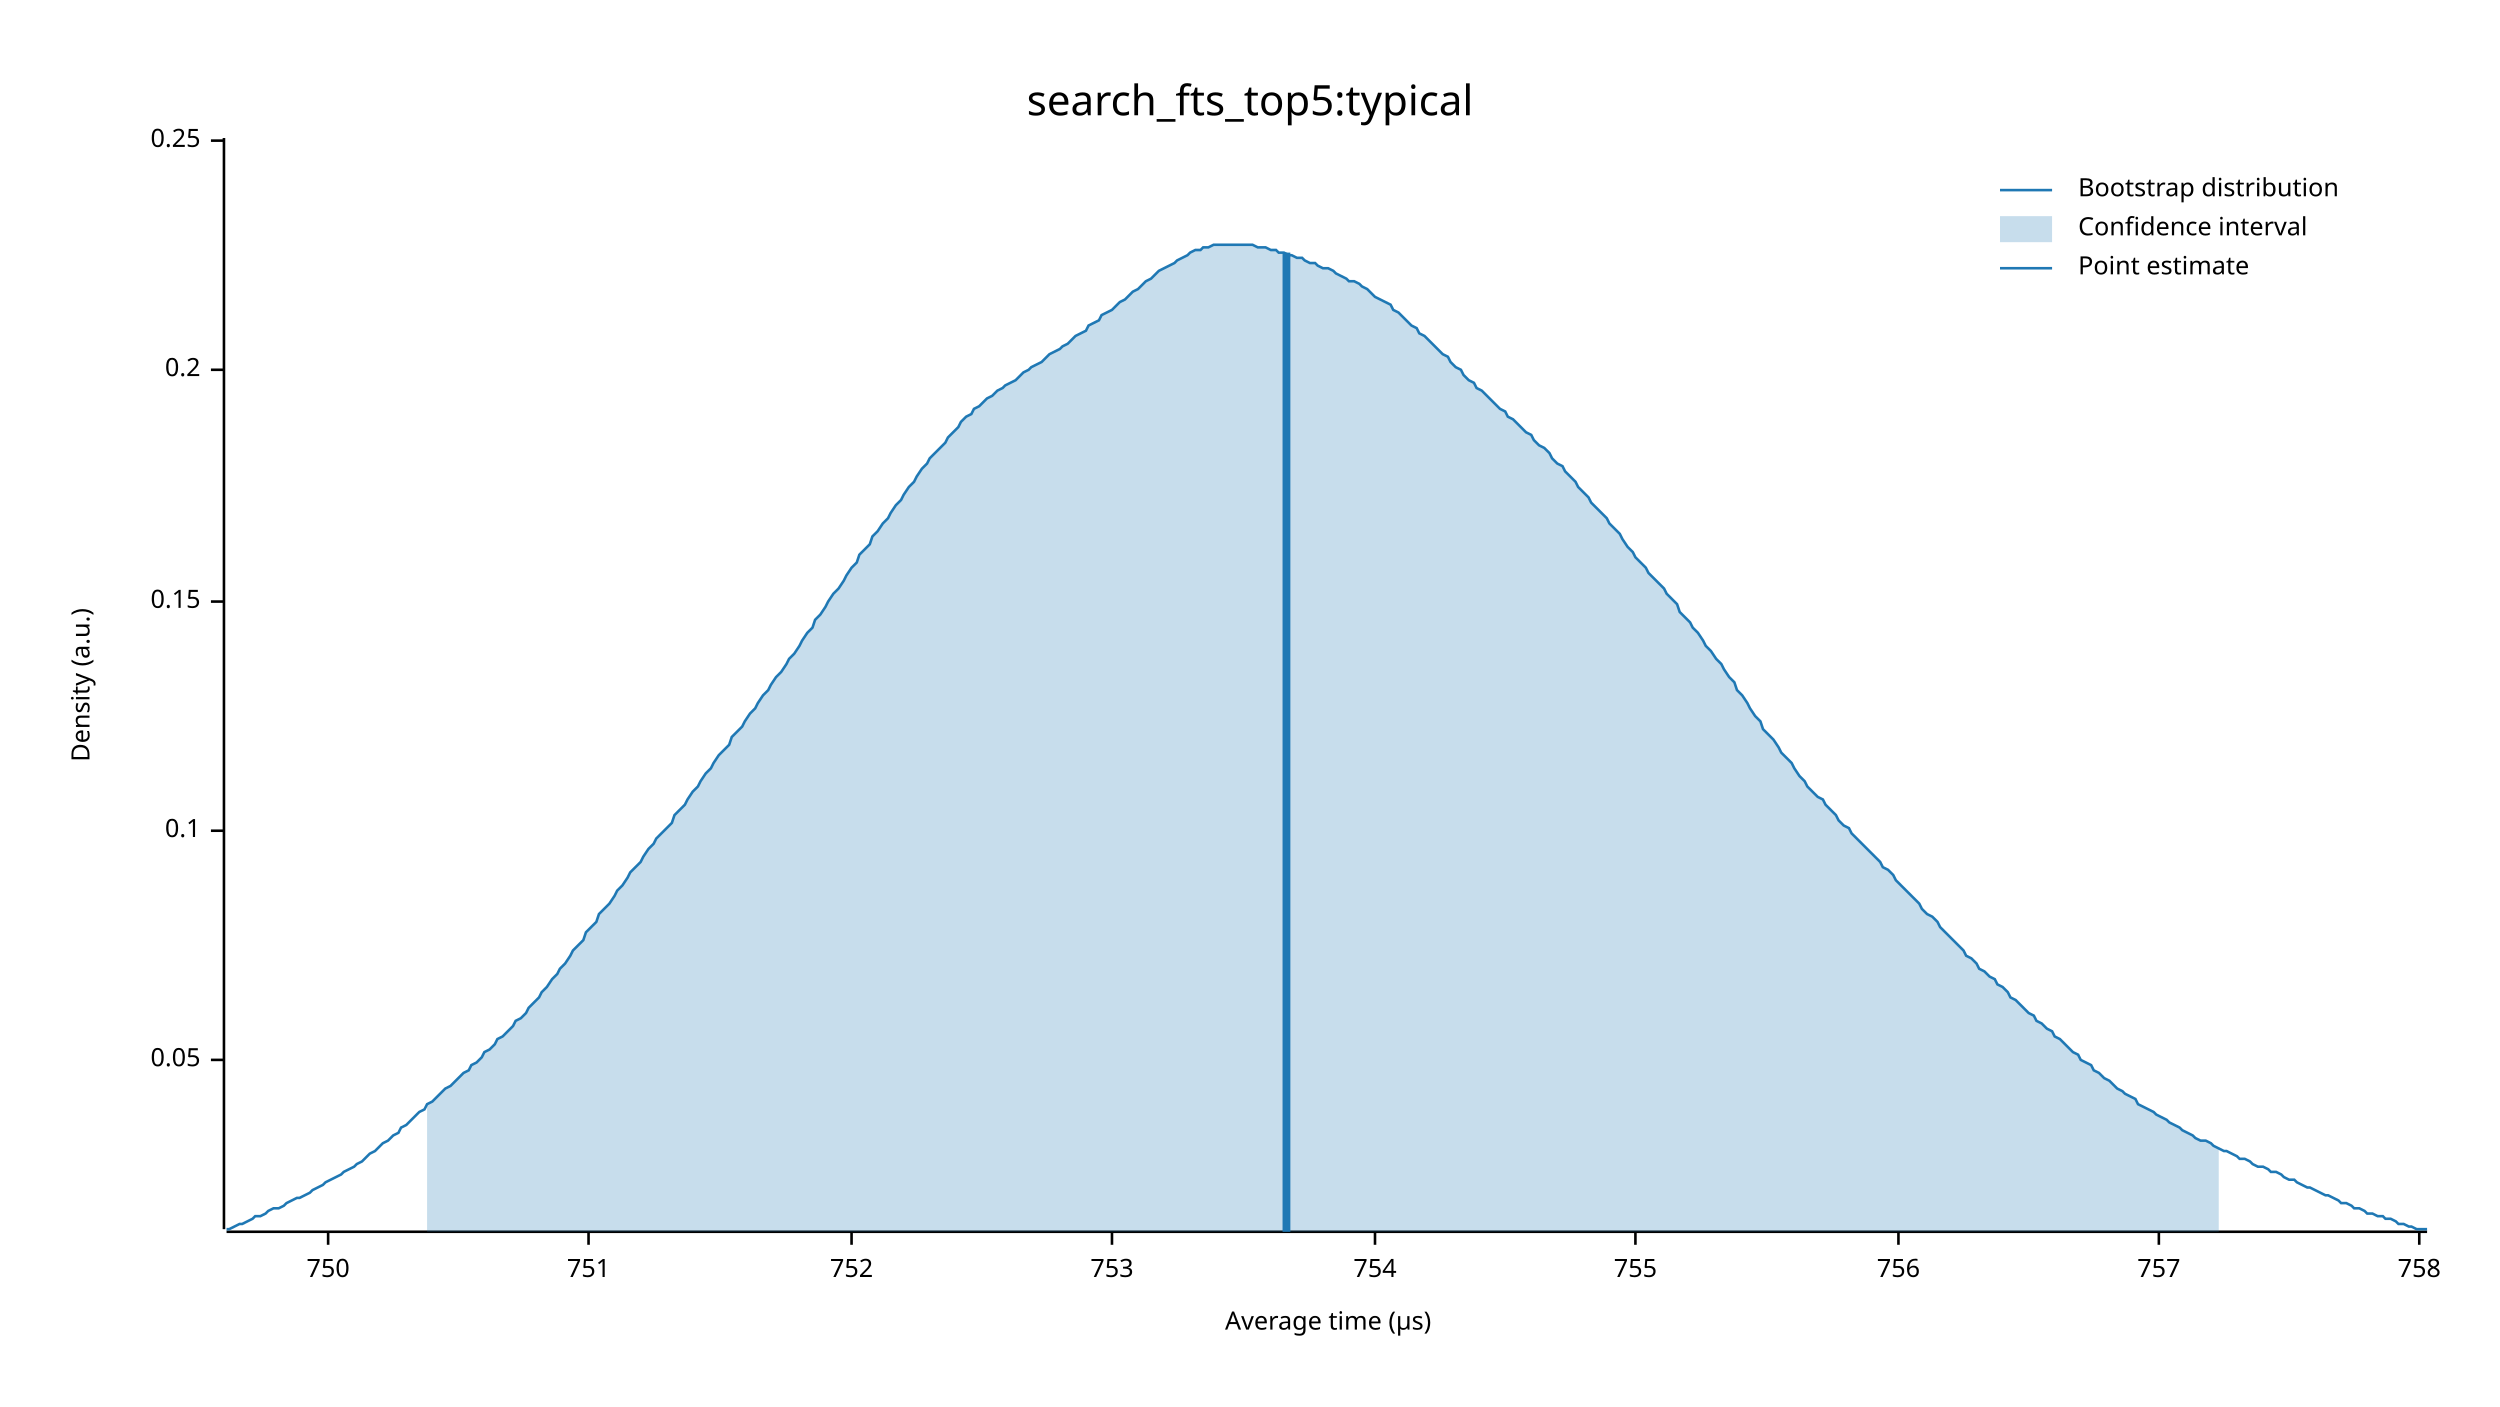
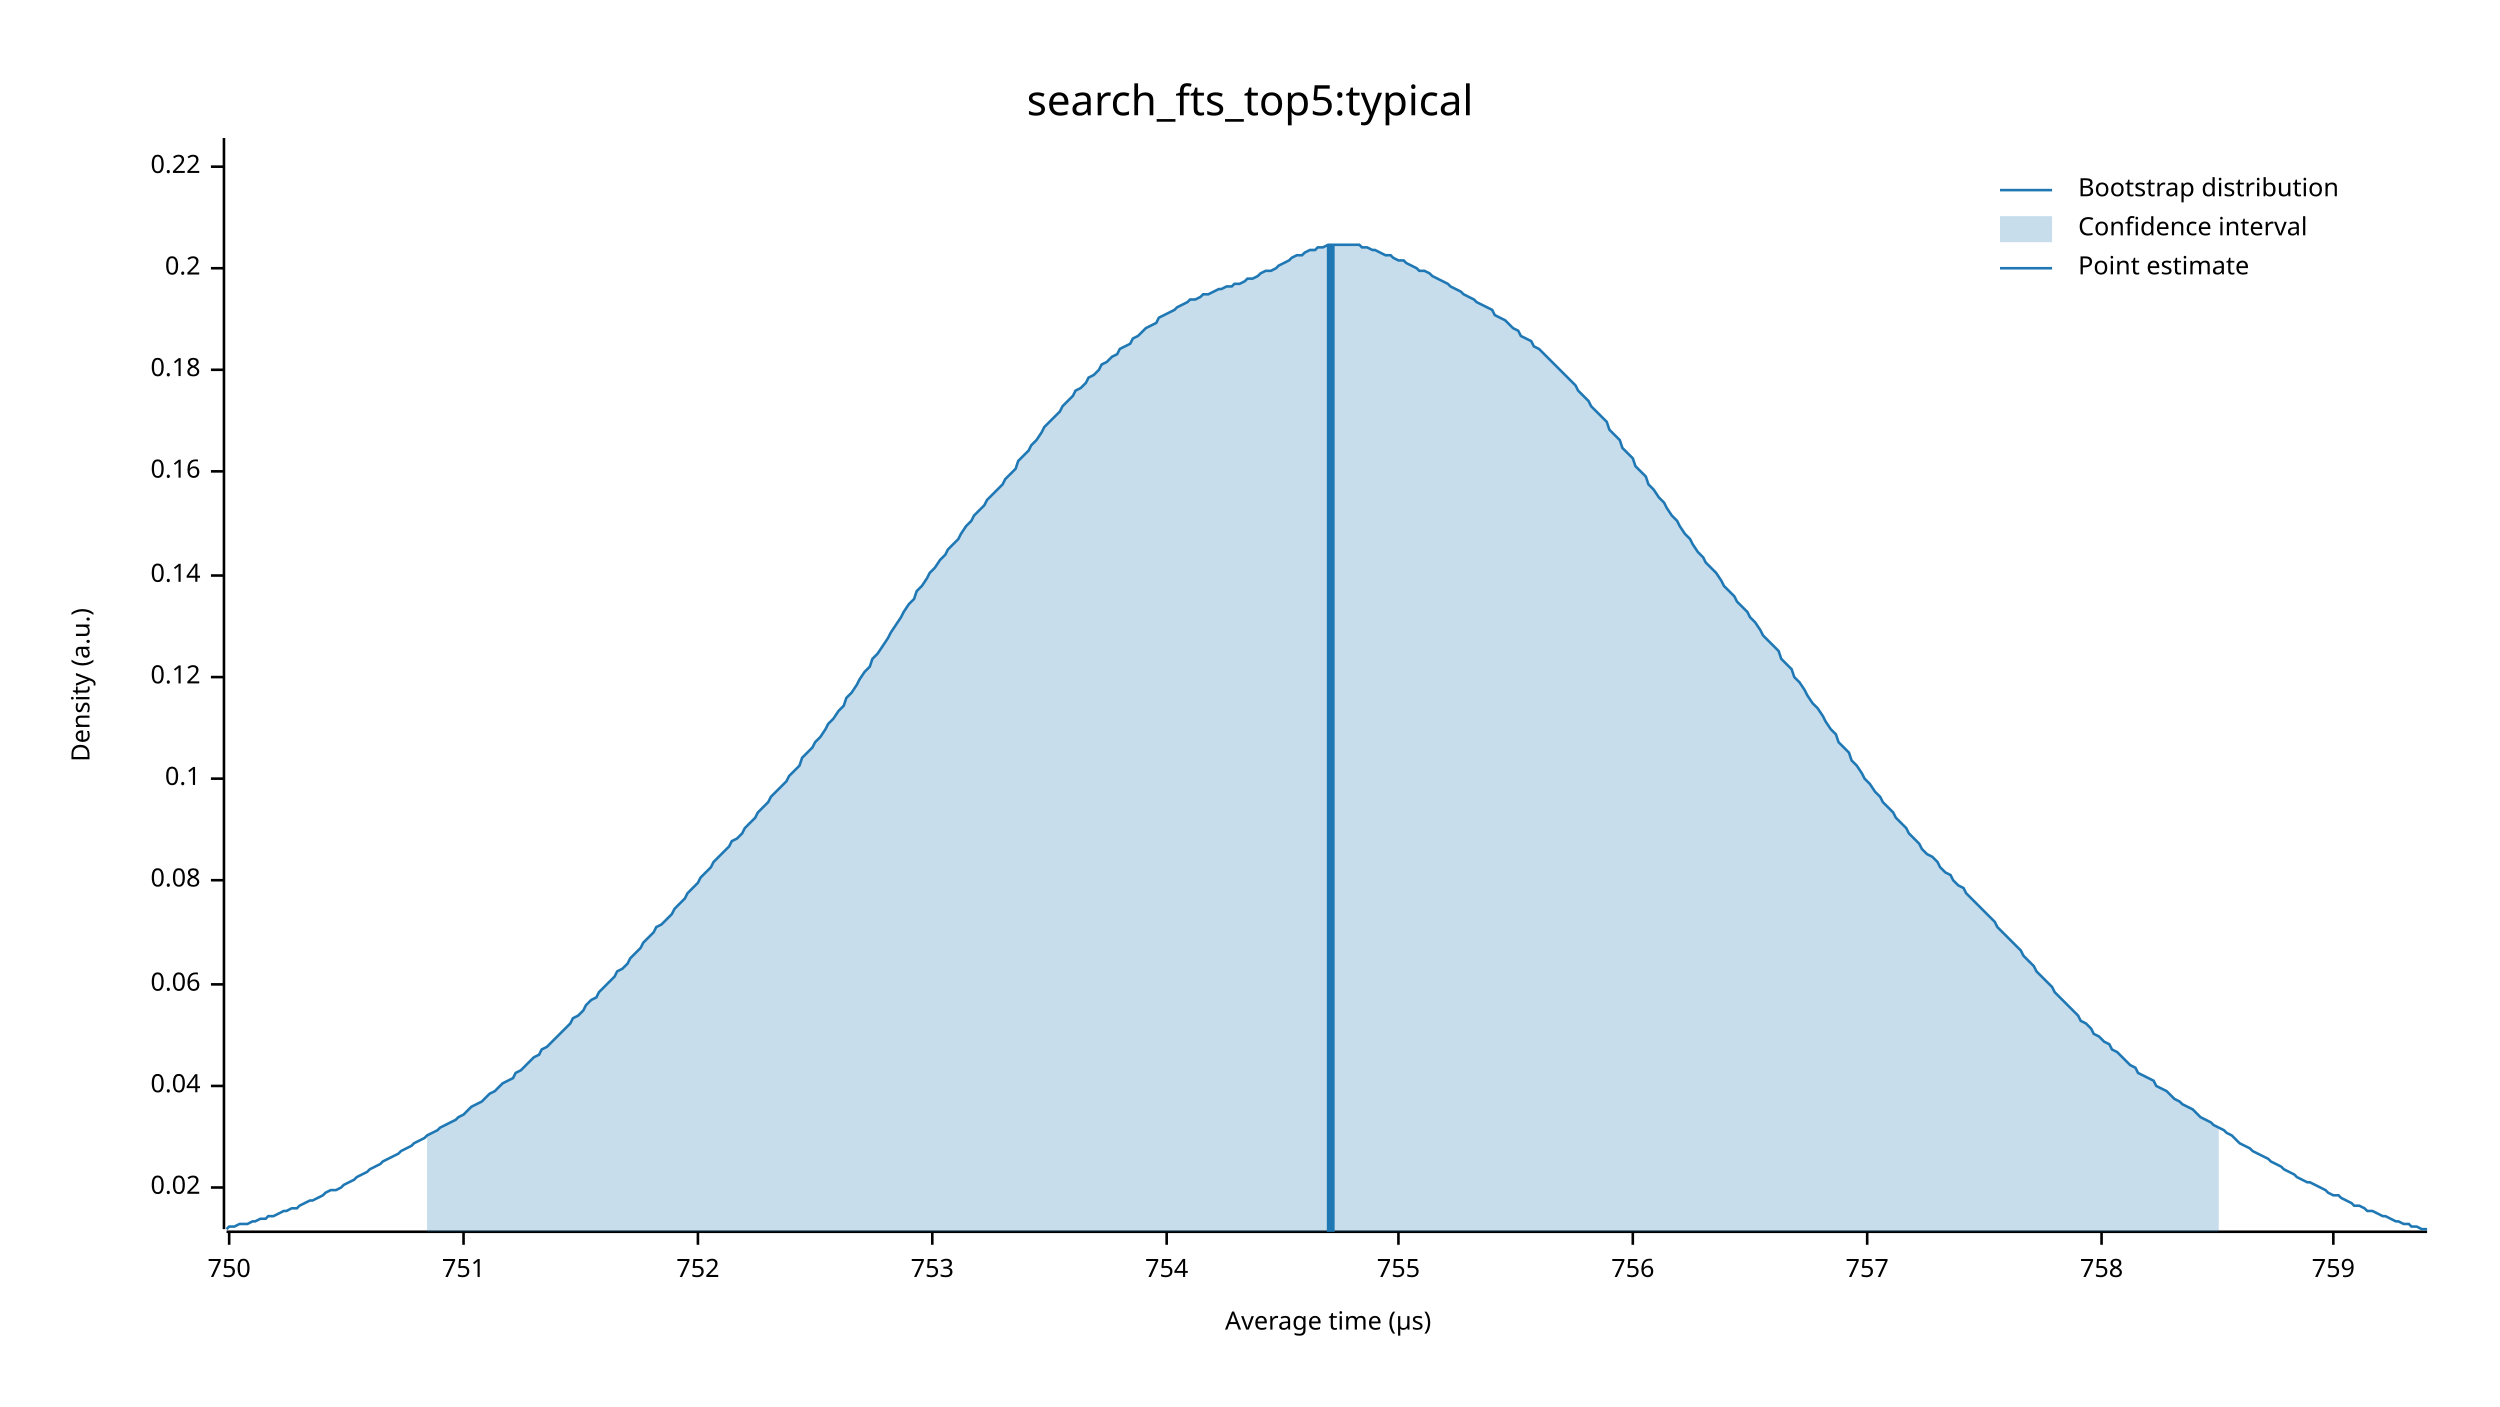
<svg xmlns="http://www.w3.org/2000/svg" width="960" height="540" viewBox="0 0 960 540">
  <text x="480" y="32" dy="0.76em" text-anchor="middle" font-family="sans-serif" font-size="16.129" opacity="1" fill="#000000">
search_fts_top5:typical
</text>
  <text x="27" y="263" dy="0.76em" text-anchor="middle" font-family="sans-serif" font-size="9.677" opacity="1" fill="#000000" transform="rotate(270, 27, 263)">
Density (a.u.)
</text>
  <text x="510" y="513" dy="-0.5ex" text-anchor="middle" font-family="sans-serif" font-size="9.677" opacity="1" fill="#000000">
Average time (µs)
</text>
  <polyline fill="none" opacity="1" stroke="#000000" stroke-width="1" points="86,53 86,472 " />
-   <text x="77" y="407" dy="0.5ex" text-anchor="end" font-family="sans-serif" font-size="9.677" opacity="1" fill="#000000">
- 0.05
+   <text x="77" y="456" dy="0.5ex" text-anchor="end" font-family="sans-serif" font-size="9.677" opacity="1" fill="#000000">
+ 0.02
</text>
-   <polyline fill="none" opacity="1" stroke="#000000" stroke-width="1" points="81,407 86,407 " />
-   <text x="77" y="319" dy="0.5ex" text-anchor="end" font-family="sans-serif" font-size="9.677" opacity="1" fill="#000000">
+   <polyline fill="none" opacity="1" stroke="#000000" stroke-width="1" points="81,456 86,456 " />
+   <text x="77" y="417" dy="0.5ex" text-anchor="end" font-family="sans-serif" font-size="9.677" opacity="1" fill="#000000">
+ 0.04
+ </text>
+   <polyline fill="none" opacity="1" stroke="#000000" stroke-width="1" points="81,417 86,417 " />
+   <text x="77" y="378" dy="0.5ex" text-anchor="end" font-family="sans-serif" font-size="9.677" opacity="1" fill="#000000">
+ 0.06
+ </text>
+   <polyline fill="none" opacity="1" stroke="#000000" stroke-width="1" points="81,378 86,378 " />
+   <text x="77" y="338" dy="0.5ex" text-anchor="end" font-family="sans-serif" font-size="9.677" opacity="1" fill="#000000">
+ 0.08
+ </text>
+   <polyline fill="none" opacity="1" stroke="#000000" stroke-width="1" points="81,338 86,338 " />
+   <text x="77" y="299" dy="0.5ex" text-anchor="end" font-family="sans-serif" font-size="9.677" opacity="1" fill="#000000">
0.1
</text>
-   <polyline fill="none" opacity="1" stroke="#000000" stroke-width="1" points="81,319 86,319 " />
-   <text x="77" y="231" dy="0.5ex" text-anchor="end" font-family="sans-serif" font-size="9.677" opacity="1" fill="#000000">
- 0.15
+   <polyline fill="none" opacity="1" stroke="#000000" stroke-width="1" points="81,299 86,299 " />
+   <text x="77" y="260" dy="0.5ex" text-anchor="end" font-family="sans-serif" font-size="9.677" opacity="1" fill="#000000">
+ 0.12
</text>
-   <polyline fill="none" opacity="1" stroke="#000000" stroke-width="1" points="81,231 86,231 " />
+   <polyline fill="none" opacity="1" stroke="#000000" stroke-width="1" points="81,260 86,260 " />
+   <text x="77" y="221" dy="0.5ex" text-anchor="end" font-family="sans-serif" font-size="9.677" opacity="1" fill="#000000">
+ 0.14
+ </text>
+   <polyline fill="none" opacity="1" stroke="#000000" stroke-width="1" points="81,221 86,221 " />
+   <text x="77" y="181" dy="0.5ex" text-anchor="end" font-family="sans-serif" font-size="9.677" opacity="1" fill="#000000">
+ 0.16
+ </text>
+   <polyline fill="none" opacity="1" stroke="#000000" stroke-width="1" points="81,181 86,181 " />
  <text x="77" y="142" dy="0.5ex" text-anchor="end" font-family="sans-serif" font-size="9.677" opacity="1" fill="#000000">
+ 0.18
+ </text>
+   <polyline fill="none" opacity="1" stroke="#000000" stroke-width="1" points="81,142 86,142 " />
+   <text x="77" y="103" dy="0.5ex" text-anchor="end" font-family="sans-serif" font-size="9.677" opacity="1" fill="#000000">
0.2
</text>
-   <polyline fill="none" opacity="1" stroke="#000000" stroke-width="1" points="81,142 86,142 " />
-   <text x="77" y="54" dy="0.5ex" text-anchor="end" font-family="sans-serif" font-size="9.677" opacity="1" fill="#000000">
- 0.25
+   <polyline fill="none" opacity="1" stroke="#000000" stroke-width="1" points="81,103 86,103 " />
+   <text x="77" y="64" dy="0.5ex" text-anchor="end" font-family="sans-serif" font-size="9.677" opacity="1" fill="#000000">
+ 0.22
</text>
-   <polyline fill="none" opacity="1" stroke="#000000" stroke-width="1" points="81,54 86,54 " />
+   <polyline fill="none" opacity="1" stroke="#000000" stroke-width="1" points="81,64 86,64 " />
  <polyline fill="none" opacity="1" stroke="#000000" stroke-width="1" points="87,473 932,473 " />
-   <text x="126" y="483" dy="0.76em" text-anchor="middle" font-family="sans-serif" font-size="9.677" opacity="1" fill="#000000">
+   <text x="88" y="483" dy="0.76em" text-anchor="middle" font-family="sans-serif" font-size="9.677" opacity="1" fill="#000000">
750
</text>
-   <polyline fill="none" opacity="1" stroke="#000000" stroke-width="1" points="126,473 126,478 " />
-   <text x="226" y="483" dy="0.76em" text-anchor="middle" font-family="sans-serif" font-size="9.677" opacity="1" fill="#000000">
+   <polyline fill="none" opacity="1" stroke="#000000" stroke-width="1" points="88,473 88,478 " />
+   <text x="178" y="483" dy="0.76em" text-anchor="middle" font-family="sans-serif" font-size="9.677" opacity="1" fill="#000000">
751
</text>
-   <polyline fill="none" opacity="1" stroke="#000000" stroke-width="1" points="226,473 226,478 " />
-   <text x="327" y="483" dy="0.76em" text-anchor="middle" font-family="sans-serif" font-size="9.677" opacity="1" fill="#000000">
+   <polyline fill="none" opacity="1" stroke="#000000" stroke-width="1" points="178,473 178,478 " />
+   <text x="268" y="483" dy="0.76em" text-anchor="middle" font-family="sans-serif" font-size="9.677" opacity="1" fill="#000000">
752
</text>
-   <polyline fill="none" opacity="1" stroke="#000000" stroke-width="1" points="327,473 327,478 " />
-   <text x="427" y="483" dy="0.76em" text-anchor="middle" font-family="sans-serif" font-size="9.677" opacity="1" fill="#000000">
+   <polyline fill="none" opacity="1" stroke="#000000" stroke-width="1" points="268,473 268,478 " />
+   <text x="358" y="483" dy="0.76em" text-anchor="middle" font-family="sans-serif" font-size="9.677" opacity="1" fill="#000000">
753
</text>
-   <polyline fill="none" opacity="1" stroke="#000000" stroke-width="1" points="427,473 427,478 " />
-   <text x="528" y="483" dy="0.76em" text-anchor="middle" font-family="sans-serif" font-size="9.677" opacity="1" fill="#000000">
+   <polyline fill="none" opacity="1" stroke="#000000" stroke-width="1" points="358,473 358,478 " />
+   <text x="448" y="483" dy="0.76em" text-anchor="middle" font-family="sans-serif" font-size="9.677" opacity="1" fill="#000000">
754
</text>
-   <polyline fill="none" opacity="1" stroke="#000000" stroke-width="1" points="528,473 528,478 " />
-   <text x="628" y="483" dy="0.76em" text-anchor="middle" font-family="sans-serif" font-size="9.677" opacity="1" fill="#000000">
+   <polyline fill="none" opacity="1" stroke="#000000" stroke-width="1" points="448,473 448,478 " />
+   <text x="537" y="483" dy="0.76em" text-anchor="middle" font-family="sans-serif" font-size="9.677" opacity="1" fill="#000000">
755
</text>
-   <polyline fill="none" opacity="1" stroke="#000000" stroke-width="1" points="628,473 628,478 " />
-   <text x="729" y="483" dy="0.76em" text-anchor="middle" font-family="sans-serif" font-size="9.677" opacity="1" fill="#000000">
+   <polyline fill="none" opacity="1" stroke="#000000" stroke-width="1" points="537,473 537,478 " />
+   <text x="627" y="483" dy="0.76em" text-anchor="middle" font-family="sans-serif" font-size="9.677" opacity="1" fill="#000000">
756
</text>
-   <polyline fill="none" opacity="1" stroke="#000000" stroke-width="1" points="729,473 729,478 " />
-   <text x="829" y="483" dy="0.76em" text-anchor="middle" font-family="sans-serif" font-size="9.677" opacity="1" fill="#000000">
+   <polyline fill="none" opacity="1" stroke="#000000" stroke-width="1" points="627,473 627,478 " />
+   <text x="717" y="483" dy="0.76em" text-anchor="middle" font-family="sans-serif" font-size="9.677" opacity="1" fill="#000000">
757
</text>
-   <polyline fill="none" opacity="1" stroke="#000000" stroke-width="1" points="829,473 829,478 " />
-   <text x="929" y="483" dy="0.76em" text-anchor="middle" font-family="sans-serif" font-size="9.677" opacity="1" fill="#000000">
+   <polyline fill="none" opacity="1" stroke="#000000" stroke-width="1" points="717,473 717,478 " />
+   <text x="807" y="483" dy="0.76em" text-anchor="middle" font-family="sans-serif" font-size="9.677" opacity="1" fill="#000000">
758
</text>
-   <polyline fill="none" opacity="1" stroke="#000000" stroke-width="1" points="929,473 929,478 " />
-   <polyline fill="none" opacity="1" stroke="#1F78B4" stroke-width="1" points="87,472 88,472 90,471 92,470 93,470 95,469 97,468 98,467 100,467 102,466 103,465 105,464 107,464 109,463 110,462 112,461 114,460 115,460 117,459 119,458 120,457 122,456 124,455 125,454 127,453 129,452 131,451 132,450 134,449 136,448 137,447 139,446 141,444 142,443 144,442 146,440 147,439 149,438 151,436 153,435 154,433 156,432 158,430 159,429 161,427 163,426 164,424 166,423 168,421 169,420 171,418 173,417 175,415 176,414 178,412 180,411 181,409 183,408 185,406 186,404 188,403 190,401 191,399 193,398 195,396 197,394 198,392 200,391 202,389 203,387 205,385 207,383 208,381 210,379 212,376 214,374 215,372 217,370 219,367 220,365 222,363 224,361 225,358 227,356 229,354 230,351 232,349 234,347 236,344 237,342 239,340 241,337 242,335 244,333 246,331 247,329 249,326 251,324 252,322 254,320 256,318 258,316 259,313 261,311 263,309 264,307 266,304 268,302 269,300 271,297 273,295 274,293 276,290 278,288 280,286 281,283 283,281 285,279 286,277 288,274 290,272 291,270 293,267 295,265 296,263 298,260 300,258 302,255 303,253 305,251 307,248 308,246 310,243 312,241 313,238 315,236 317,233 318,231 320,228 322,226 324,223 325,221 327,218 329,216 330,213 332,211 334,209 335,206 337,204 339,201 341,199 342,197 344,194 346,192 347,190 349,187 351,185 352,183 354,180 356,178 357,176 359,174 361,172 363,170 364,168 366,166 368,164 369,162 371,160 373,159 374,157 376,156 378,154 379,153 381,152 383,150 385,149 386,148 388,147 390,146 391,145 393,143 395,142 396,141 398,140 400,139 401,138 403,136 405,135 407,134 408,133 410,132 412,130 413,129 415,128 417,127 418,125 420,124 422,123 423,121 425,120 427,119 429,117 430,116 432,115 434,113 435,112 437,111 439,109 440,108 442,107 444,105 445,104 447,103 449,102 451,101 452,100 454,99 456,98 457,97 459,96 461,96 462,95 464,95 466,94 468,94 469,94 471,94 473,94 474,94 476,94 478,94 479,94 481,94 483,95 484,95 486,95 488,96 490,96 491,97 493,97 495,98 496,98 498,99 500,99 501,100 503,101 505,101 506,102 508,103 510,103 512,104 513,105 515,106 517,107 518,108 520,108 522,109 523,110 525,111 527,113 528,114 530,115 532,116 534,117 535,119 537,120 539,122 540,123 542,125 544,126 545,128 547,129 549,131 550,132 552,134 554,136 556,137 557,139 559,141 561,142 562,144 564,146 566,147 567,149 569,150 571,152 573,154 574,155 576,157 578,158 579,160 581,161 583,163 584,164 586,166 588,167 589,169 591,171 593,172 595,174 596,176 598,178 600,179 601,181 603,183 605,185 606,187 608,189 610,191 611,193 613,195 615,197 617,199 618,201 620,203 622,205 623,207 625,210 627,212 628,214 630,216 632,218 633,220 635,222 637,224 639,226 640,228 642,230 644,232 645,235 647,237 649,239 650,241 652,243 654,246 655,248 657,250 659,253 661,255 662,257 664,260 666,262 667,265 669,267 671,270 672,272 674,275 676,277 677,280 679,282 681,284 683,287 684,289 686,291 688,293 689,295 691,298 693,300 694,302 696,304 698,306 700,307 701,309 703,311 705,313 706,315 708,317 710,318 711,320 713,322 715,324 716,325 718,327 720,329 722,331 723,333 725,334 727,336 728,338 730,340 732,342 733,343 735,345 737,347 738,349 740,351 742,352 744,354 745,356 747,358 749,360 750,361 752,363 754,365 755,367 757,368 759,370 760,372 762,373 764,375 766,376 767,378 769,379 771,381 772,383 774,384 776,386 777,387 779,389 781,390 782,392 784,393 786,395 788,396 789,398 791,399 793,401 794,402 796,404 798,405 799,407 801,408 803,409 804,411 806,412 808,414 810,415 811,416 813,418 815,419 816,420 818,421 820,422 821,424 823,425 825,426 827,427 828,428 830,429 832,430 833,431 835,432 837,433 838,434 840,435 842,436 843,437 845,438 847,438 849,439 850,440 852,441 854,442 855,442 857,443 859,444 860,445 862,445 864,446 865,447 867,448 869,448 871,449 872,450 874,450 876,451 877,452 879,453 881,453 882,454 884,455 886,456 887,456 889,457 891,458 893,459 894,459 896,460 898,461 899,462 901,462 903,463 904,464 906,464 908,465 909,466 911,466 913,467 915,467 916,468 918,468 920,469 921,470 923,470 925,471 926,471 928,472 930,472 932,472 " />
-   <polygon opacity="0.25" fill="#1F78B4" points="164,424 166,423 168,421 169,420 171,418 173,417 175,415 176,414 178,412 180,411 181,409 183,408 185,406 186,404 188,403 190,401 191,399 193,398 195,396 197,394 198,392 200,391 202,389 203,387 205,385 207,383 208,381 210,379 212,376 214,374 215,372 217,370 219,367 220,365 222,363 224,361 225,358 227,356 229,354 230,351 232,349 234,347 236,344 237,342 239,340 241,337 242,335 244,333 246,331 247,329 249,326 251,324 252,322 254,320 256,318 258,316 259,313 261,311 263,309 264,307 266,304 268,302 269,300 271,297 273,295 274,293 276,290 278,288 280,286 281,283 283,281 285,279 286,277 288,274 290,272 291,270 293,267 295,265 296,263 298,260 300,258 302,255 303,253 305,251 307,248 308,246 310,243 312,241 313,238 315,236 317,233 318,231 320,228 322,226 324,223 325,221 327,218 329,216 330,213 332,211 334,209 335,206 337,204 339,201 341,199 342,197 344,194 346,192 347,190 349,187 351,185 352,183 354,180 356,178 357,176 359,174 361,172 363,170 364,168 366,166 368,164 369,162 371,160 373,159 374,157 376,156 378,154 379,153 381,152 383,150 385,149 386,148 388,147 390,146 391,145 393,143 395,142 396,141 398,140 400,139 401,138 403,136 405,135 407,134 408,133 410,132 412,130 413,129 415,128 417,127 418,125 420,124 422,123 423,121 425,120 427,119 429,117 430,116 432,115 434,113 435,112 437,111 439,109 440,108 442,107 444,105 445,104 447,103 449,102 451,101 452,100 454,99 456,98 457,97 459,96 461,96 462,95 464,95 466,94 468,94 469,94 471,94 473,94 474,94 476,94 478,94 479,94 481,94 483,95 484,95 486,95 488,96 490,96 491,97 493,97 495,98 496,98 498,99 500,99 501,100 503,101 505,101 506,102 508,103 510,103 512,104 513,105 515,106 517,107 518,108 520,108 522,109 523,110 525,111 527,113 528,114 530,115 532,116 534,117 535,119 537,120 539,122 540,123 542,125 544,126 545,128 547,129 549,131 550,132 552,134 554,136 556,137 557,139 559,141 561,142 562,144 564,146 566,147 567,149 569,150 571,152 573,154 574,155 576,157 578,158 579,160 581,161 583,163 584,164 586,166 588,167 589,169 591,171 593,172 595,174 596,176 598,178 600,179 601,181 603,183 605,185 606,187 608,189 610,191 611,193 613,195 615,197 617,199 618,201 620,203 622,205 623,207 625,210 627,212 628,214 630,216 632,218 633,220 635,222 637,224 639,226 640,228 642,230 644,232 645,235 647,237 649,239 650,241 652,243 654,246 655,248 657,250 659,253 661,255 662,257 664,260 666,262 667,265 669,267 671,270 672,272 674,275 676,277 677,280 679,282 681,284 683,287 684,289 686,291 688,293 689,295 691,298 693,300 694,302 696,304 698,306 700,307 701,309 703,311 705,313 706,315 708,317 710,318 711,320 713,322 715,324 716,325 718,327 720,329 722,331 723,333 725,334 727,336 728,338 730,340 732,342 733,343 735,345 737,347 738,349 740,351 742,352 744,354 745,356 747,358 749,360 750,361 752,363 754,365 755,367 757,368 759,370 760,372 762,373 764,375 766,376 767,378 769,379 771,381 772,383 774,384 776,386 777,387 779,389 781,390 782,392 784,393 786,395 788,396 789,398 791,399 793,401 794,402 796,404 798,405 799,407 801,408 803,409 804,411 806,412 808,414 810,415 811,416 813,418 815,419 816,420 818,421 820,422 821,424 823,425 825,426 827,427 828,428 830,429 832,430 833,431 835,432 837,433 838,434 840,435 842,436 843,437 845,438 847,438 849,439 850,440 852,441 852,473 164,473 " />
-   <polyline fill="none" opacity="1" stroke="#1F78B4" stroke-width="3" points="494,473 494,97 " />
+   <polyline fill="none" opacity="1" stroke="#000000" stroke-width="1" points="807,473 807,478 " />
+   <text x="896" y="483" dy="0.76em" text-anchor="middle" font-family="sans-serif" font-size="9.677" opacity="1" fill="#000000">
+ 759
+ </text>
+   <polyline fill="none" opacity="1" stroke="#000000" stroke-width="1" points="896,473 896,478 " />
+   <polyline fill="none" opacity="1" stroke="#1F78B4" stroke-width="1" points="87,472 88,471 90,471 92,470 93,470 95,470 97,469 98,469 100,468 102,468 103,467 105,467 107,466 109,465 110,465 112,464 114,464 115,463 117,462 119,461 120,461 122,460 124,459 125,458 127,457 129,457 131,456 132,455 134,454 136,453 137,452 139,451 141,450 142,449 144,448 146,447 147,446 149,445 151,444 153,443 154,442 156,441 158,440 159,439 161,438 163,437 164,436 166,435 168,434 169,433 171,432 173,431 175,430 176,429 178,428 180,426 181,425 183,424 185,423 186,422 188,420 190,419 191,418 193,416 195,415 197,414 198,412 200,411 202,409 203,408 205,406 207,405 208,403 210,402 212,400 214,398 215,397 217,395 219,393 220,391 222,390 224,388 225,386 227,384 229,383 230,381 232,379 234,377 236,375 237,373 239,372 241,370 242,368 244,366 246,364 247,362 249,360 251,358 252,356 254,355 256,353 258,351 259,349 261,347 263,345 264,343 266,341 268,339 269,337 271,335 273,333 274,331 276,329 278,327 280,325 281,323 283,322 285,320 286,318 288,316 290,314 291,312 293,310 295,308 296,306 298,304 300,302 302,300 303,298 305,296 307,294 308,291 310,289 312,287 313,285 315,283 317,280 318,278 320,276 322,273 324,271 325,268 327,266 329,263 330,261 332,258 334,256 335,253 337,251 339,248 341,245 342,243 344,240 346,237 347,235 349,232 351,230 352,227 354,225 356,222 357,220 359,218 361,215 363,213 364,211 366,209 368,207 369,205 371,202 373,200 374,198 376,196 378,194 379,192 381,190 383,188 385,186 386,184 388,182 390,180 391,177 393,175 395,173 396,171 398,169 400,166 401,164 403,162 405,160 407,158 408,156 410,154 412,152 413,150 415,149 417,147 418,145 420,144 422,142 423,140 425,139 427,137 429,136 430,134 432,133 434,132 435,130 437,129 439,127 440,126 442,125 444,124 445,122 447,121 449,120 451,119 452,118 454,117 456,116 457,115 459,115 461,114 462,113 464,113 466,112 468,111 469,111 471,110 473,110 474,109 476,109 478,108 479,107 481,107 483,106 484,105 486,104 488,104 490,103 491,102 493,101 495,100 496,99 498,98 500,98 501,97 503,96 505,96 506,95 508,95 510,94 512,94 513,94 515,94 517,94 518,94 520,94 522,94 523,95 525,95 527,96 528,96 530,97 532,98 534,98 535,99 537,100 539,100 540,101 542,102 544,103 545,104 547,104 549,105 550,106 552,107 554,108 556,109 557,110 559,111 561,112 562,113 564,114 566,115 567,116 569,117 571,118 573,119 574,121 576,122 578,123 579,124 581,126 583,127 584,129 586,130 588,131 589,133 591,134 593,136 595,138 596,139 598,141 600,143 601,144 603,146 605,148 606,150 608,152 610,154 611,156 613,158 615,160 617,162 618,165 620,167 622,169 623,172 625,174 627,176 628,179 630,181 632,183 633,186 635,188 637,191 639,193 640,195 642,198 644,200 645,202 647,205 649,207 650,209 652,212 654,214 655,216 657,218 659,220 661,223 662,225 664,227 666,229 667,231 669,233 671,235 672,237 674,239 676,242 677,244 679,246 681,248 683,250 684,253 686,255 688,257 689,260 691,262 693,265 694,267 696,270 698,272 700,275 701,277 703,280 705,282 706,285 708,287 710,289 711,292 713,294 715,297 716,299 718,301 720,304 722,306 723,308 725,310 727,312 728,314 730,316 732,318 733,320 735,322 737,324 738,326 740,328 742,329 744,331 745,333 747,335 749,336 750,338 752,340 754,341 755,343 757,345 759,347 760,348 762,350 764,352 766,354 767,356 769,358 771,360 772,361 774,363 776,365 777,367 779,369 781,371 782,373 784,375 786,377 788,379 789,381 791,383 793,385 794,386 796,388 798,390 799,392 801,393 803,395 804,397 806,398 808,400 810,401 811,403 813,404 815,406 816,407 818,409 820,410 821,412 823,413 825,414 827,415 828,417 830,418 832,419 833,420 835,422 837,423 838,424 840,425 842,426 843,427 845,429 847,430 849,431 850,432 852,433 854,434 855,435 857,436 859,438 860,439 862,440 864,441 865,442 867,443 869,444 871,445 872,446 874,447 876,448 877,449 879,450 881,451 882,452 884,453 886,454 887,454 889,455 891,456 893,457 894,458 896,459 898,459 899,460 901,461 903,462 904,463 906,463 908,464 909,465 911,465 913,466 915,467 916,467 918,468 920,469 921,469 923,470 925,470 926,471 928,471 930,472 932,472 " />
+   <polygon opacity="0.25" fill="#1F78B4" points="164,436 166,435 168,434 169,433 171,432 173,431 175,430 176,429 178,428 180,426 181,425 183,424 185,423 186,422 188,420 190,419 191,418 193,416 195,415 197,414 198,412 200,411 202,409 203,408 205,406 207,405 208,403 210,402 212,400 214,398 215,397 217,395 219,393 220,391 222,390 224,388 225,386 227,384 229,383 230,381 232,379 234,377 236,375 237,373 239,372 241,370 242,368 244,366 246,364 247,362 249,360 251,358 252,356 254,355 256,353 258,351 259,349 261,347 263,345 264,343 266,341 268,339 269,337 271,335 273,333 274,331 276,329 278,327 280,325 281,323 283,322 285,320 286,318 288,316 290,314 291,312 293,310 295,308 296,306 298,304 300,302 302,300 303,298 305,296 307,294 308,291 310,289 312,287 313,285 315,283 317,280 318,278 320,276 322,273 324,271 325,268 327,266 329,263 330,261 332,258 334,256 335,253 337,251 339,248 341,245 342,243 344,240 346,237 347,235 349,232 351,230 352,227 354,225 356,222 357,220 359,218 361,215 363,213 364,211 366,209 368,207 369,205 371,202 373,200 374,198 376,196 378,194 379,192 381,190 383,188 385,186 386,184 388,182 390,180 391,177 393,175 395,173 396,171 398,169 400,166 401,164 403,162 405,160 407,158 408,156 410,154 412,152 413,150 415,149 417,147 418,145 420,144 422,142 423,140 425,139 427,137 429,136 430,134 432,133 434,132 435,130 437,129 439,127 440,126 442,125 444,124 445,122 447,121 449,120 451,119 452,118 454,117 456,116 457,115 459,115 461,114 462,113 464,113 466,112 468,111 469,111 471,110 473,110 474,109 476,109 478,108 479,107 481,107 483,106 484,105 486,104 488,104 490,103 491,102 493,101 495,100 496,99 498,98 500,98 501,97 503,96 505,96 506,95 508,95 510,94 512,94 513,94 515,94 517,94 518,94 520,94 522,94 523,95 525,95 527,96 528,96 530,97 532,98 534,98 535,99 537,100 539,100 540,101 542,102 544,103 545,104 547,104 549,105 550,106 552,107 554,108 556,109 557,110 559,111 561,112 562,113 564,114 566,115 567,116 569,117 571,118 573,119 574,121 576,122 578,123 579,124 581,126 583,127 584,129 586,130 588,131 589,133 591,134 593,136 595,138 596,139 598,141 600,143 601,144 603,146 605,148 606,150 608,152 610,154 611,156 613,158 615,160 617,162 618,165 620,167 622,169 623,172 625,174 627,176 628,179 630,181 632,183 633,186 635,188 637,191 639,193 640,195 642,198 644,200 645,202 647,205 649,207 650,209 652,212 654,214 655,216 657,218 659,220 661,223 662,225 664,227 666,229 667,231 669,233 671,235 672,237 674,239 676,242 677,244 679,246 681,248 683,250 684,253 686,255 688,257 689,260 691,262 693,265 694,267 696,270 698,272 700,275 701,277 703,280 705,282 706,285 708,287 710,289 711,292 713,294 715,297 716,299 718,301 720,304 722,306 723,308 725,310 727,312 728,314 730,316 732,318 733,320 735,322 737,324 738,326 740,328 742,329 744,331 745,333 747,335 749,336 750,338 752,340 754,341 755,343 757,345 759,347 760,348 762,350 764,352 766,354 767,356 769,358 771,360 772,361 774,363 776,365 777,367 779,369 781,371 782,373 784,375 786,377 788,379 789,381 791,383 793,385 794,386 796,388 798,390 799,392 801,393 803,395 804,397 806,398 808,400 810,401 811,403 813,404 815,406 816,407 818,409 820,410 821,412 823,413 825,414 827,415 828,417 830,418 832,419 833,420 835,422 837,423 838,424 840,425 842,426 843,427 845,429 847,430 849,431 850,432 852,433 852,473 164,473 " />
+   <polyline fill="none" opacity="1" stroke="#1F78B4" stroke-width="3" points="511,473 511,94 " />
  <text x="798" y="68" dy="0.76em" text-anchor="start" font-family="sans-serif" font-size="9.677" opacity="1" fill="#000000">
Bootstrap distribution
</text>
  <text x="798" y="83" dy="0.76em" text-anchor="start" font-family="sans-serif" font-size="9.677" opacity="1" fill="#000000">
Confidence interval
</text>
  <text x="798" y="98" dy="0.76em" text-anchor="start" font-family="sans-serif" font-size="9.677" opacity="1" fill="#000000">
Point estimate
</text>
  <polyline fill="none" opacity="1" stroke="#1F78B4" stroke-width="1" points="768,73 788,73 " />
  <rect x="768" y="83" width="20" height="10" opacity="0.25" fill="#1F78B4" stroke="none" />
  <polyline fill="none" opacity="1" stroke="#1F78B4" stroke-width="1" points="768,103 788,103 " />
</svg>
